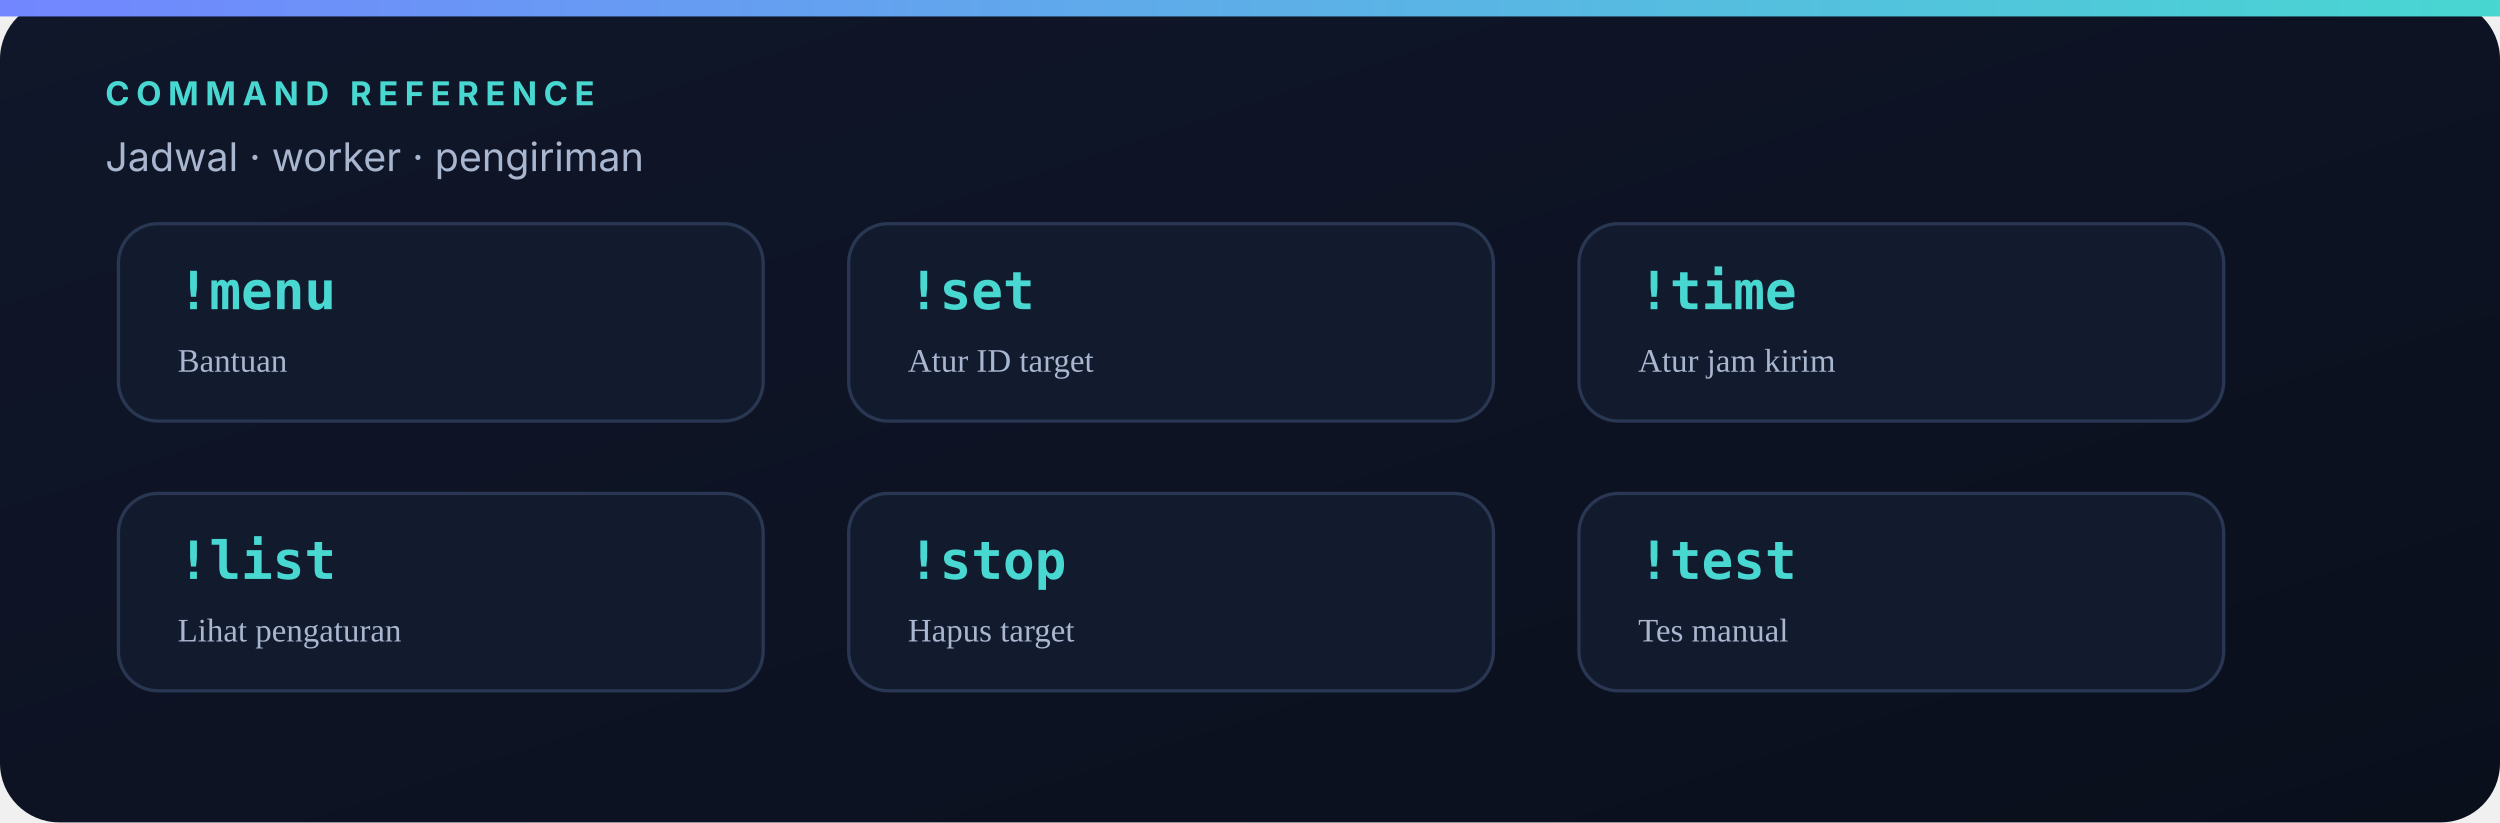
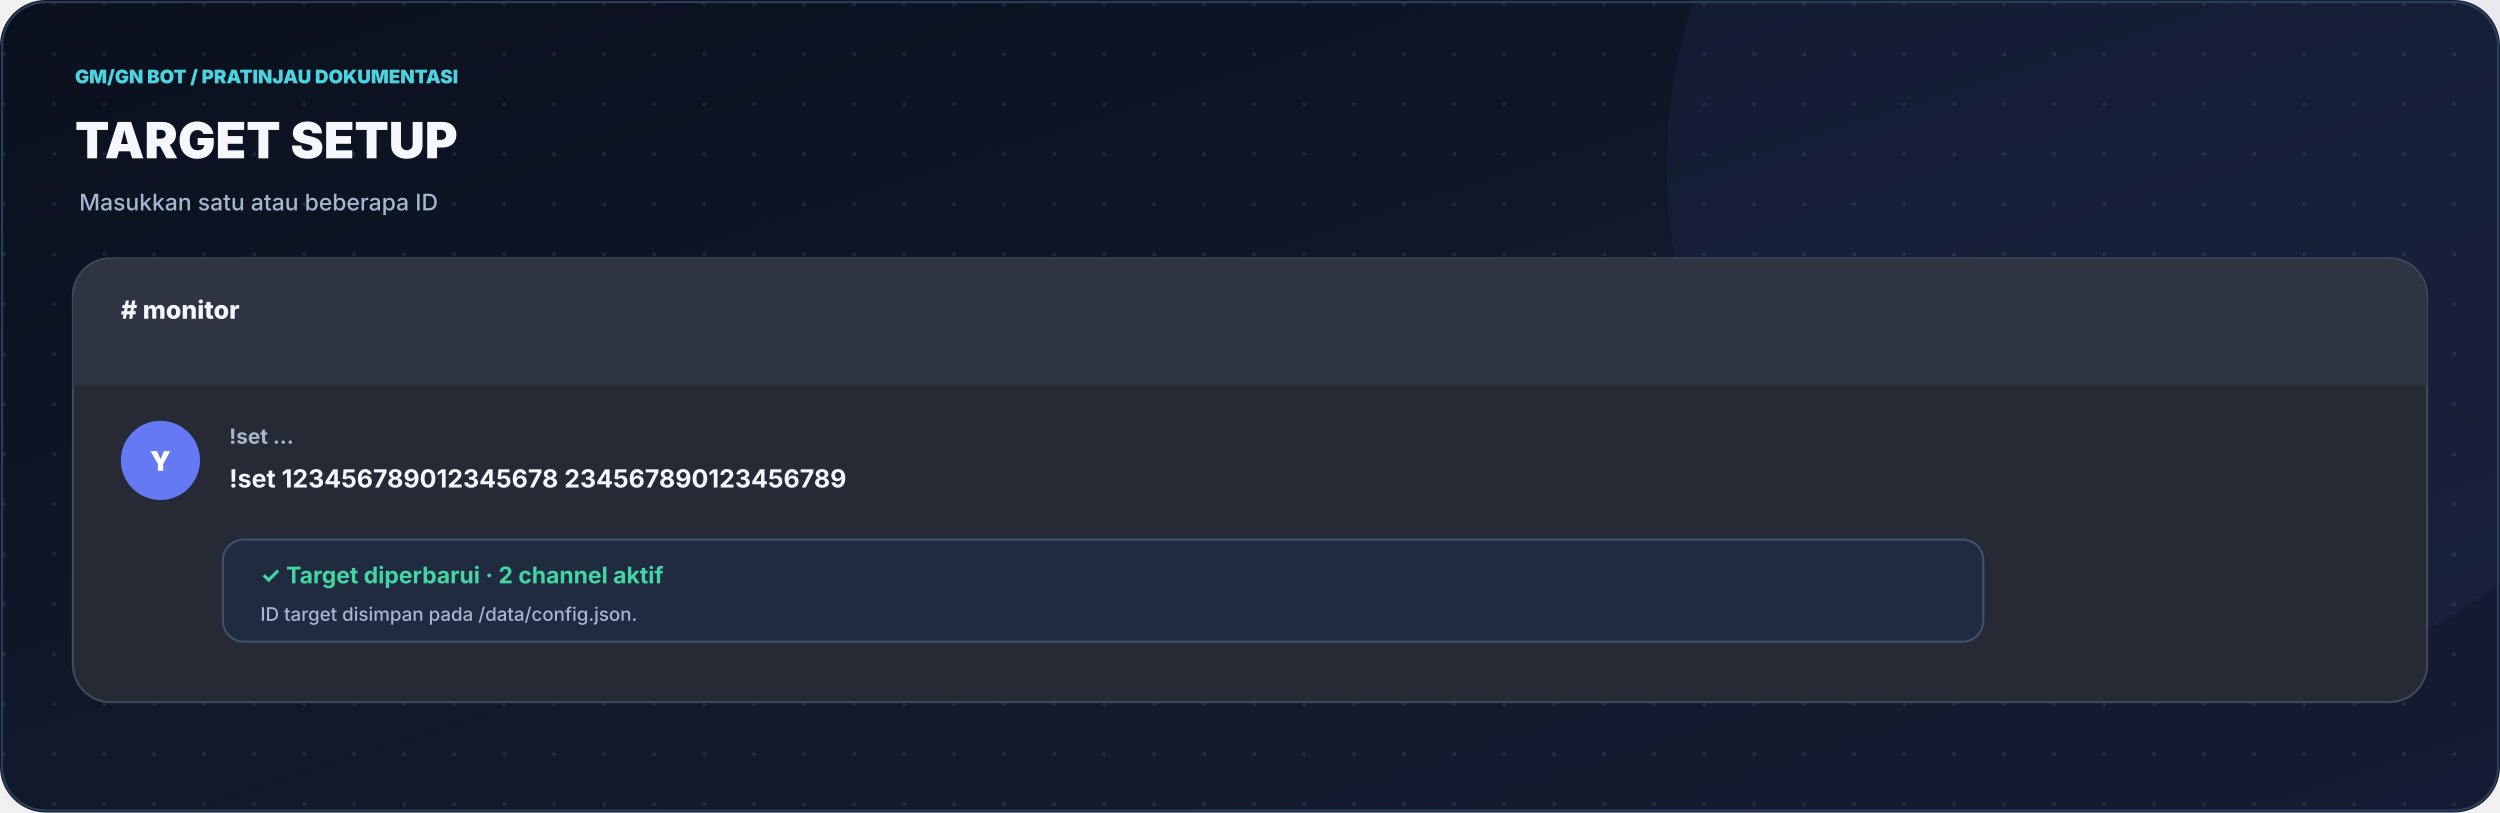
- <svg xmlns="http://www.w3.org/2000/svg" width="760" height="250" viewBox="0 0 760 250" role="img">
+ <svg xmlns="http://www.w3.org/2000/svg" width="1200" height="390" viewBox="0 0 1200 390" role="img" aria-labelledby="title desc">
  <defs>
    <linearGradient id="bg" x1="0" y1="0" x2="1" y2="1">
-       <stop stop-color="#10172A" />
-       <stop offset="1" stop-color="#0A0F1C" />
+       <stop stop-color="#0A101D" />
+       <stop offset=".58" stop-color="#111A2C" />
+       <stop offset="1" stop-color="#151B32" />
    </linearGradient>
-     <linearGradient id="accent">
-       <stop stop-color="#7286FF" />
-       <stop offset="1" stop-color="#48D7D1" />
+     <linearGradient id="accent" x1="0" y1="0" x2="1" y2="1">
+       <stop stop-color="#6679F4" />
+       <stop offset=".55" stop-color="#A898FF" />
+       <stop offset="1" stop-color="#4BD3E2" />
    </linearGradient>
+     <linearGradient id="warm" x1="0" y1="0" x2="1" y2="1">
+       <stop stop-color="#FF8B75" />
+       <stop offset="1" stop-color="#A898FF" />
+     </linearGradient>
+     <pattern id="dots" width="24" height="24" patternUnits="userSpaceOnUse">
+       <circle cx="2" cy="2" r="1" fill="#9DB0D6" fill-opacity=".12" />
+     </pattern>
+     <filter id="shadow" x="-20%" y="-20%" width="140%" height="140%">
+       <feDropShadow dx="0" dy="8" stdDeviation="8" flood-color="#030713" flood-opacity=".35" />
+     </filter>
  </defs>
-   <rect width="760" height="250" rx="18" fill="url(#bg)" />
-   <path d="M0 0H760V5H0Z" fill="url(#accent)" />
-   <text x="32" y="32" font-family="Inter,Segoe UI,Arial,sans-serif" font-size="10" font-weight="700" letter-spacing="2" fill="#48D7D1">COMMAND REFERENCE</text>
-   <text x="32" y="52" font-family="Inter,Segoe UI,Arial,sans-serif" font-size="12" fill="#A8B6CF">Jadwal · worker · pengiriman</text>
-   <rect x="36" y="68" width="196" height="60" rx="12" fill="#121A2D" stroke="#293752" />
-   <text x="54" y="94" font-family="monospace" font-size="16" font-weight="700" fill="#48D7D1">!menu</text>
-   <text x="54" y="113" font-size="10" fill="#A8B6CF">Bantuan</text>
-   <rect x="258" y="68" width="196" height="60" rx="12" fill="#121A2D" stroke="#293752" />
-   <text x="276" y="94" font-family="monospace" font-size="16" font-weight="700" fill="#48D7D1">!set</text>
-   <text x="276" y="113" font-size="10" fill="#A8B6CF">Atur ID target</text>
-   <rect x="480" y="68" width="196" height="60" rx="12" fill="#121A2D" stroke="#293752" />
-   <text x="498" y="94" font-family="monospace" font-size="16" font-weight="700" fill="#48D7D1">!time</text>
-   <text x="498" y="113" font-size="10" fill="#A8B6CF">Atur jam kirim</text>
-   <rect x="36" y="150" width="196" height="60" rx="12" fill="#121A2D" stroke="#293752" />
-   <text x="54" y="176" font-family="monospace" font-size="16" font-weight="700" fill="#48D7D1">!list</text>
-   <text x="54" y="195" font-size="10" fill="#A8B6CF">Lihat pengaturan</text>
-   <rect x="258" y="150" width="196" height="60" rx="12" fill="#121A2D" stroke="#293752" />
-   <text x="276" y="176" font-family="monospace" font-size="16" font-weight="700" fill="#48D7D1">!stop</text>
-   <text x="276" y="195" font-size="10" fill="#A8B6CF">Hapus target</text>
-   <rect x="480" y="150" width="196" height="60" rx="12" fill="#121A2D" stroke="#293752" />
-   <text x="498" y="176" font-family="monospace" font-size="16" font-weight="700" fill="#48D7D1">!test</text>
-   <text x="498" y="195" font-size="10" fill="#A8B6CF">Tes manual</text>
+   <rect width="1200" height="390" rx="22" fill="url(#bg)" />
+   <rect width="1200" height="390" rx="22" fill="url(#dots)" />
+   <circle cx="1050" cy="80" r="250" fill="#6679F4" opacity=".055" />
+   <rect x="1" y="1" width="1198" height="388" rx="21" fill="none" stroke="#2B3D57" />
+   <text x="36" y="40" font-family="Inter,Segoe UI,Arial,sans-serif" font-size="9" font-weight="900" fill="#4BD3E2" text-anchor="start">GM/GN BOT  /  PRATINJAU DOKUMENTASI</text>
+   <text x="36" y="76" font-family="Inter,Segoe UI,Arial,sans-serif" font-size="24" font-weight="900" fill="#F5F7FC" text-anchor="start">TARGET SETUP</text>
+   <text x="38" y="101" font-family="Inter,Segoe UI,Arial,sans-serif" font-size="11" font-weight="550" fill="#A7B5CD" text-anchor="start">Masukkan satu atau beberapa ID</text>
+   <rect x="35" y="124" width="1130" height="213" rx="18" fill="#252A35" stroke="#404957" />
+   <path d="M35 146q0-22 22-22h1086q22 0 22 22v39H35Z" fill="#2E3441" />
+   <text x="58" y="153" font-family="Inter,Segoe UI,Arial,sans-serif" font-size="12" font-weight="800" fill="#F5F7FC" text-anchor="start"># monitor</text>
+   <circle cx="77" cy="221" r="19" fill="#6679F4" />
+   <text x="77" y="226" font-family="Inter,Segoe UI,Arial,sans-serif" font-size="13" font-weight="900" fill="#FFF" text-anchor="middle">Y</text>
+   <text x="110" y="213" font-family="Inter,Segoe UI,Arial,sans-serif" font-size="10" font-weight="750" fill="#A7B5CD" text-anchor="start">!set ...</text>
+   <text x="110" y="234" font-family="Inter,Segoe UI,Arial,sans-serif" font-size="12" font-weight="750" fill="#F5F7FC" text-anchor="start">!set 123456789012345678 234567890123456789</text>
+   <rect x="107" y="259" width="845" height="49" rx="10" fill="#202B3F" stroke="#3D526D" />
+   <text x="125" y="280" font-family="Inter,Segoe UI,Arial,sans-serif" font-size="11" font-weight="750" fill="#43D6A4" text-anchor="start">✓  Target diperbarui · 2 channel aktif</text>
+   <text x="125" y="298" font-family="Inter,Segoe UI,Arial,sans-serif" font-size="9" font-weight="550" fill="#A7B5CD" text-anchor="start">ID target disimpan pada /data/config.json.</text>
</svg>
